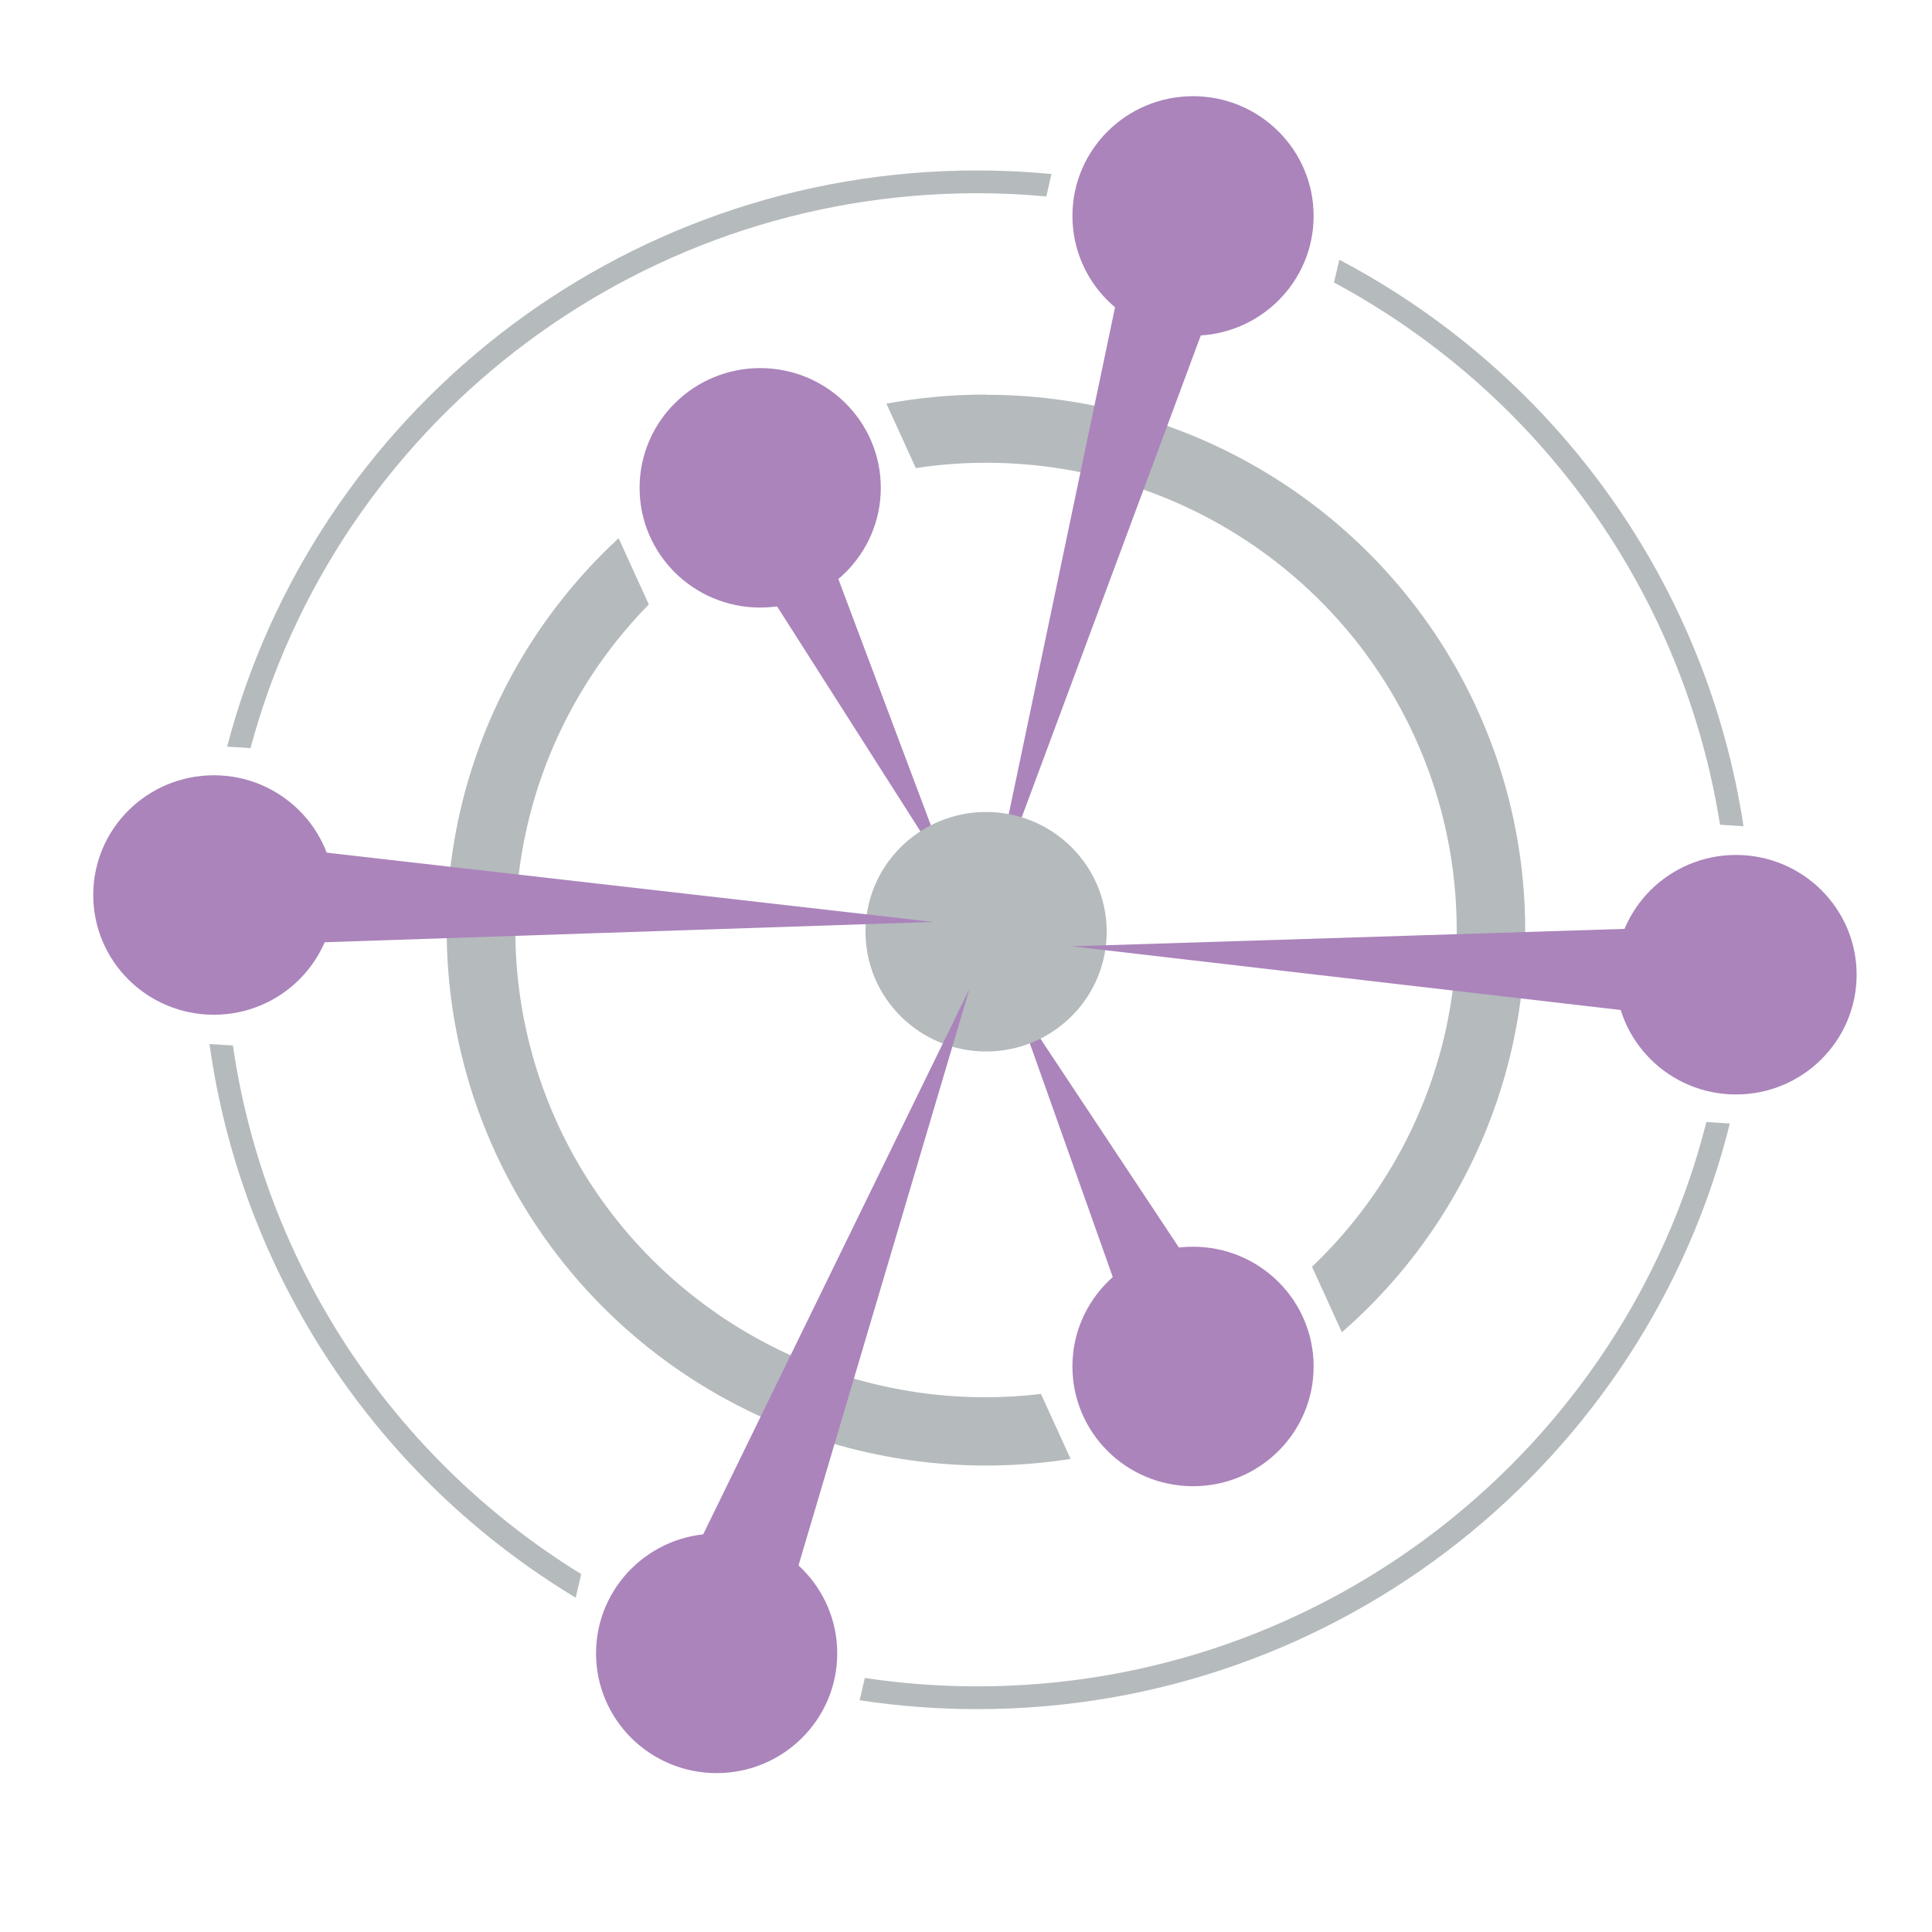
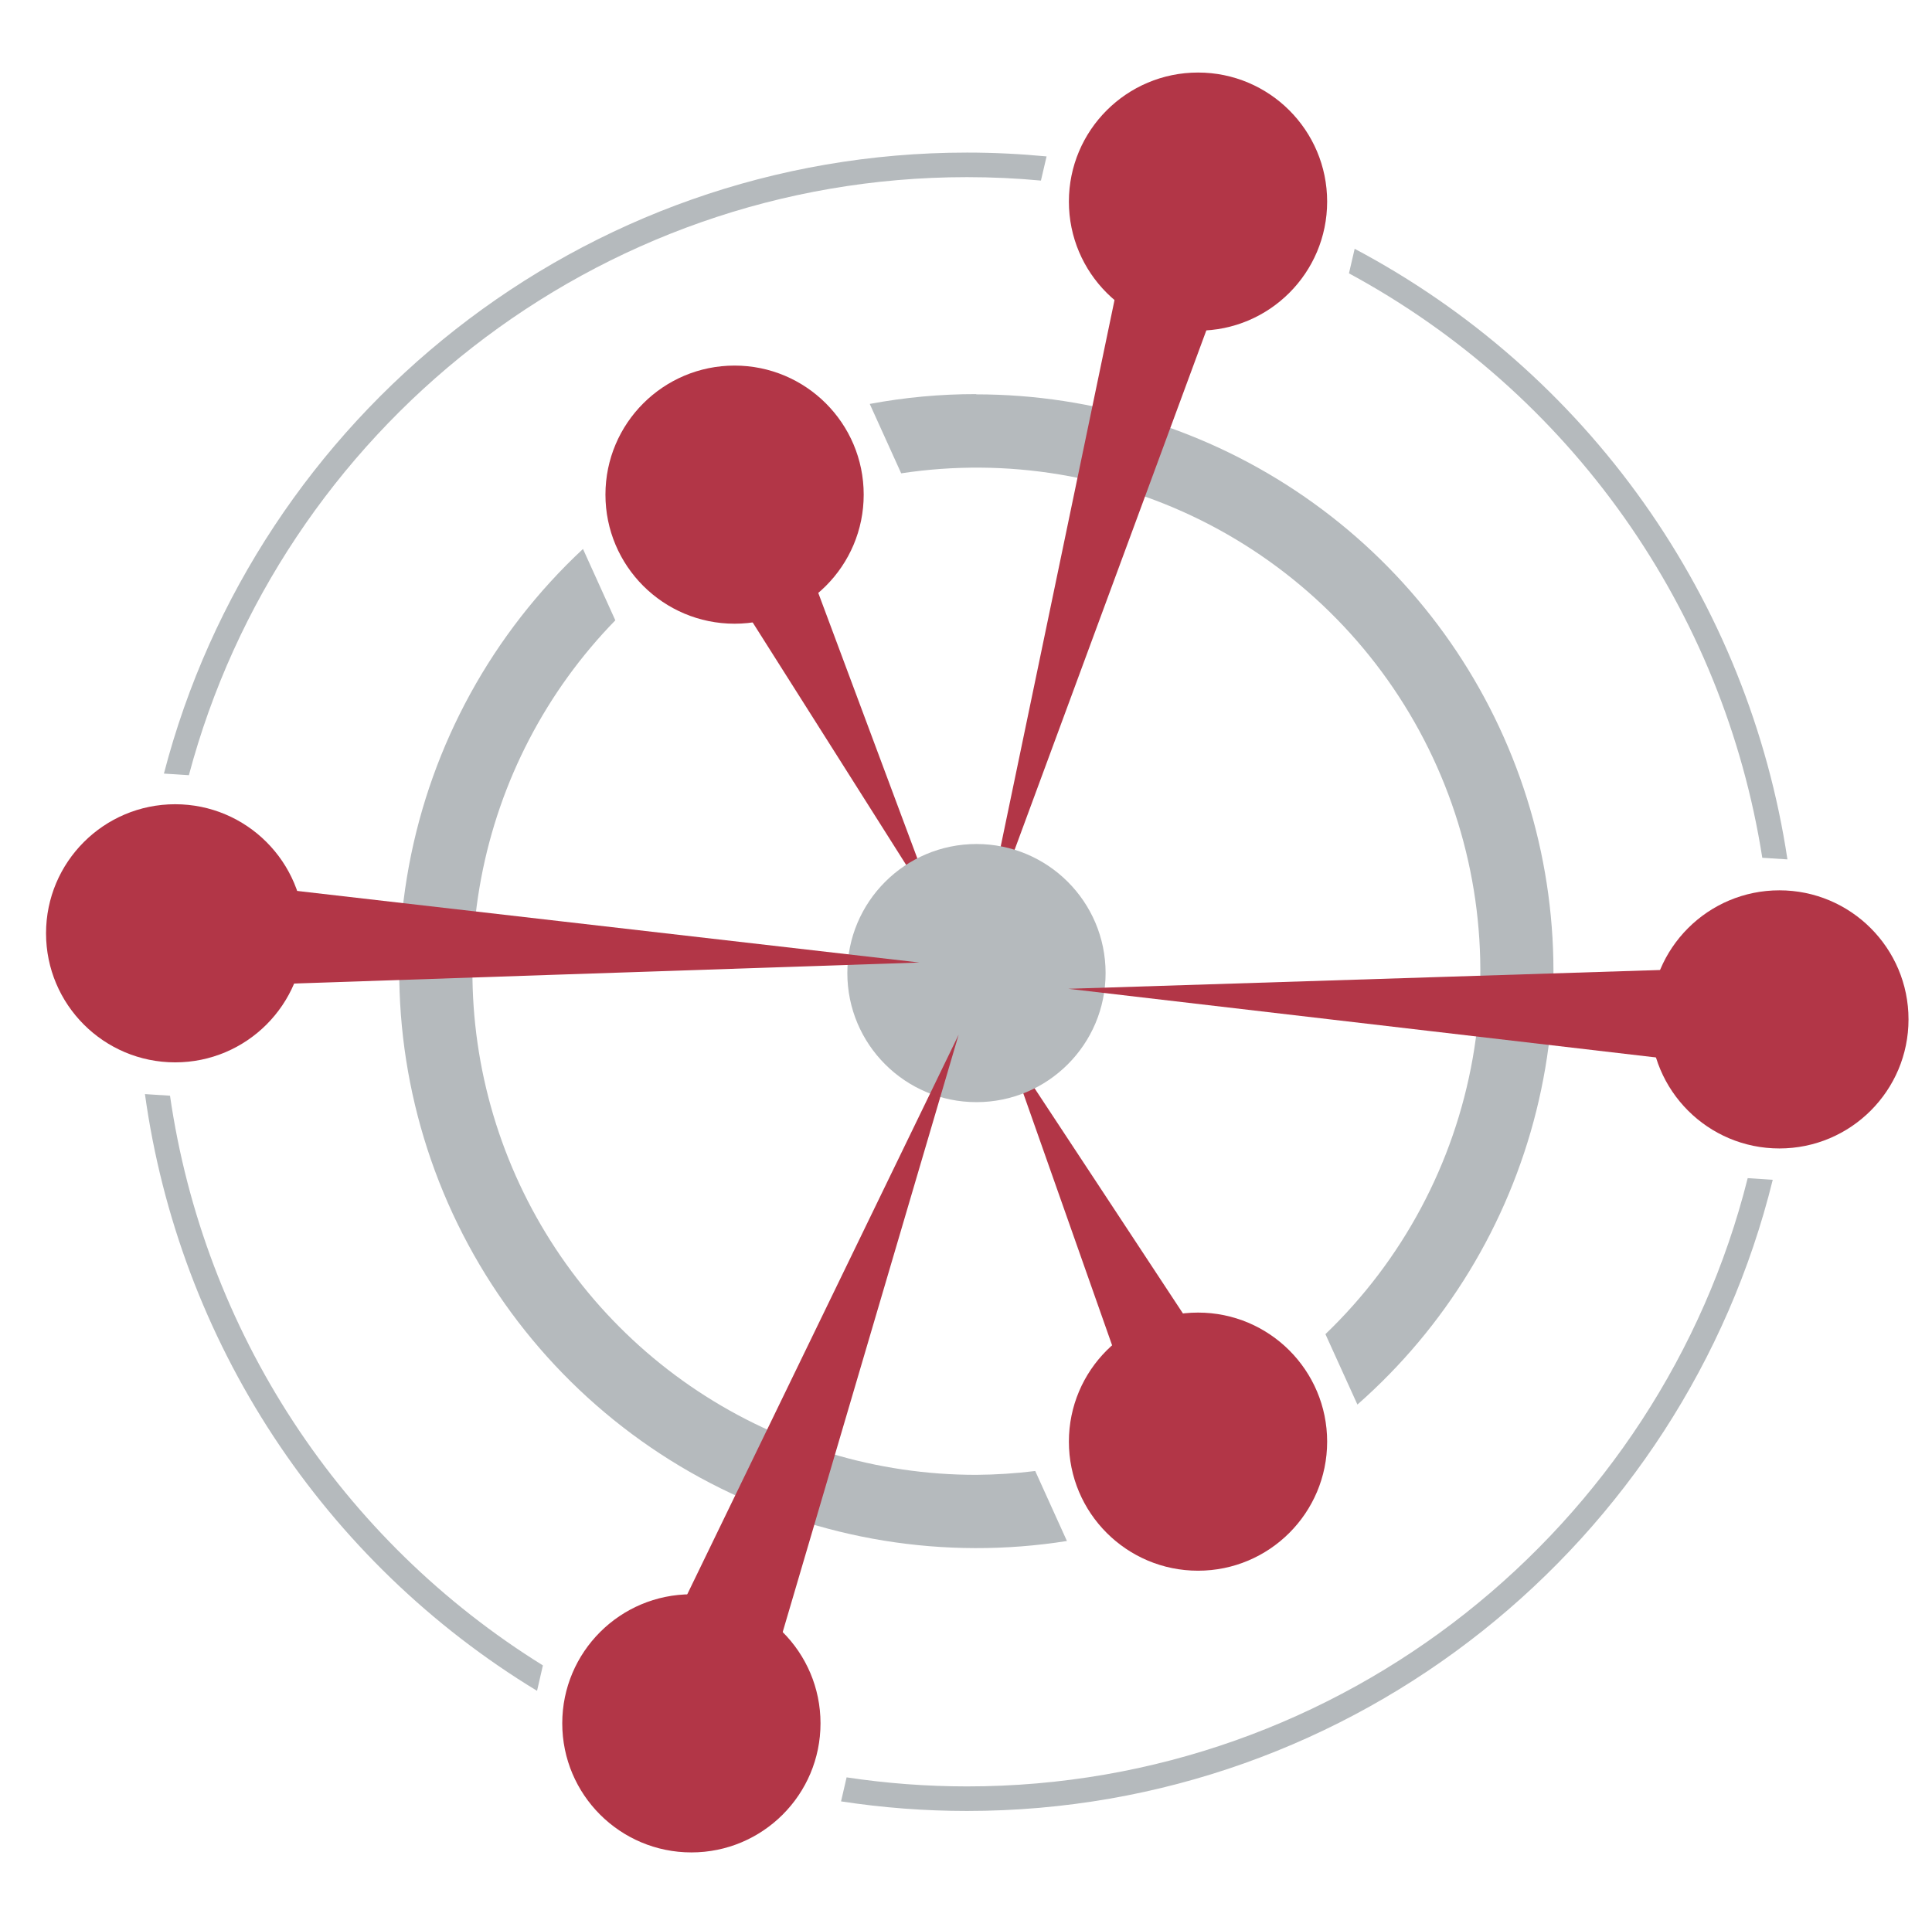
- <svg xmlns="http://www.w3.org/2000/svg" width="57" height="57" viewBox="0 0 57 57" fill="none">
-   <path d="M50.746 24.332L51.439 24.377C50.905 20.859 49.548 17.515 47.477 14.613C45.407 11.71 42.679 9.33 39.514 7.663L39.357 8.335C42.367 9.952 44.961 12.236 46.936 15.011C48.912 17.786 50.215 20.976 50.746 24.332Z" fill="#B5BABD" />
-   <path d="M7.391 22.073C9.911 12.662 18.568 5.701 28.83 5.701C29.518 5.701 30.198 5.733 30.869 5.795L31.022 5.134C30.301 5.065 29.57 5.029 28.83 5.029C18.207 5.029 9.254 12.262 6.701 22.028L7.391 22.073Z" fill="#B5BABD" />
-   <path d="M17.146 46.44C14.391 44.742 12.044 42.467 10.269 39.773C8.494 37.079 7.335 34.032 6.871 30.846L6.181 30.802C6.646 34.15 7.857 37.354 9.726 40.18C11.595 43.005 14.075 45.382 16.985 47.137L17.146 46.44Z" fill="#B5BABD" />
-   <path d="M50.344 33.103C47.929 42.659 39.196 49.753 28.83 49.753C27.721 49.753 26.612 49.67 25.515 49.505L25.362 50.163C26.51 50.337 27.669 50.425 28.83 50.425C39.555 50.425 48.577 43.054 51.035 33.147L50.344 33.103Z" fill="#B5BABD" />
-   <path d="M29.086 41.224C26.357 41.226 23.687 40.428 21.412 38.93C19.137 37.432 17.358 35.302 16.296 32.805C15.235 30.308 14.938 27.556 15.445 24.893C15.951 22.23 17.237 19.774 19.142 17.833L18.251 15.879C15.755 18.185 14.071 21.226 13.447 24.554C12.824 27.882 13.293 31.321 14.787 34.364C16.281 37.407 18.72 39.893 21.744 41.455C24.769 43.017 28.219 43.574 31.586 43.042L30.712 41.126C30.173 41.19 29.63 41.223 29.086 41.224Z" fill="#B5BABD" />
-   <path d="M29.086 11.641C28.102 11.64 27.12 11.73 26.152 11.909L27.019 13.809C29.933 13.37 32.912 13.863 35.524 15.218C38.136 16.573 40.247 18.718 41.549 21.343C42.851 23.968 43.278 26.937 42.767 29.819C42.257 32.701 40.835 35.346 38.709 37.373L39.59 39.306C42.02 37.187 43.741 34.382 44.524 31.267C45.308 28.151 45.116 24.873 43.975 21.868C42.834 18.864 40.798 16.276 38.138 14.45C35.478 12.624 32.32 11.646 29.086 11.647V11.641Z" fill="#B5BABD" />
-   <path d="M34.704 7.621L36.123 8.024L32.672 17.312L29.22 26.6L31.253 16.909L33.285 7.216L34.704 7.621Z" fill="#AB84BB" />
-   <path d="M23.336 16.488L24.327 15.999L26.198 20.981L28.07 25.963L25.207 21.469L22.344 16.976L23.336 16.488Z" fill="#AB84BB" />
-   <path d="M34.117 37.875L35.153 37.366L32.537 33.42L29.92 29.476L31.502 33.931L33.082 38.386L34.117 37.875Z" fill="#AB84BB" />
-   <path d="M29.093 31.022C31.058 31.022 32.651 29.44 32.651 27.489C32.651 25.538 31.058 23.956 29.093 23.956C27.128 23.956 25.535 25.538 25.535 27.489C25.535 29.44 27.128 31.022 29.093 31.022Z" fill="#B5BABD" />
-   <path d="M51.492 28.754L51.43 30.218L41.527 29.069L31.623 27.919L41.59 27.605L51.555 27.29L51.492 28.754Z" fill="#AB84BB" />
-   <path d="M21.433 47.594L19.899 47.005L24.25 38.09L28.602 29.176L25.784 38.679L22.966 48.182L21.433 47.594Z" fill="#AB84BB" />
-   <path d="M7.65 26.4L7.709 24.936L17.614 26.068L27.52 27.2L17.555 27.532L7.59 27.866L7.65 26.4Z" fill="#AB84BB" />
-   <path d="M6.309 29.938C8.274 29.938 9.867 28.357 9.867 26.405C9.867 24.454 8.274 22.873 6.309 22.873C4.344 22.873 2.751 24.454 2.751 26.405C2.751 28.357 4.344 29.938 6.309 29.938Z" fill="#AB84BB" />
-   <path d="M22.428 17.925C24.393 17.925 25.986 16.344 25.986 14.393C25.986 12.441 24.393 10.86 22.428 10.86C20.463 10.86 18.87 12.441 18.87 14.393C18.87 16.344 20.463 17.925 22.428 17.925Z" fill="#AB84BB" />
-   <path d="M35.198 9.904C37.163 9.904 38.756 8.322 38.756 6.371C38.756 4.42 37.163 2.838 35.198 2.838C33.233 2.838 31.64 4.42 31.64 6.371C31.64 8.322 33.233 9.904 35.198 9.904Z" fill="#AB84BB" />
-   <path d="M51.217 32.29C53.182 32.29 54.776 30.708 54.776 28.757C54.776 26.806 53.182 25.224 51.217 25.224C49.252 25.224 47.659 26.806 47.659 28.757C47.659 30.708 49.252 32.29 51.217 32.29Z" fill="#AB84BB" />
-   <path d="M35.198 43.848C37.163 43.848 38.756 42.267 38.756 40.315C38.756 38.364 37.163 36.782 35.198 36.782C33.233 36.782 31.64 38.364 31.64 40.315C31.64 42.267 33.233 43.848 35.198 43.848Z" fill="#AB84BB" />
-   <path d="M21.143 52.312C23.108 52.312 24.701 50.73 24.701 48.779C24.701 46.828 23.108 45.246 21.143 45.246C19.178 45.246 17.585 46.828 17.585 48.779C17.585 50.73 19.178 52.312 21.143 52.312Z" fill="#AB84BB" />
+ <svg xmlns="http://www.w3.org/2000/svg" width="1177" height="1176" viewBox="0 0 1177 1176" fill="none">
+   <path d="M1073.61 522.687L1088.93 523.674C1077.14 445.369 1047.14 370.919 1001.35 306.303C955.563 241.686 895.257 188.702 825.277 151.605L821.805 166.568C888.361 202.548 945.711 253.403 989.386 315.172C1033.06 376.941 1061.88 447.957 1073.61 522.687Z" fill="#B5BABD" />
+   <path d="M115.066 472.381C170.773 262.9 362.2 107.943 589.069 107.943C604.275 107.943 619.302 108.641 634.149 110.038L637.591 95.314C621.637 93.788 605.472 92.98 589.129 92.98C354.267 92.98 156.315 253.982 99.859 471.394L115.066 472.381Z" fill="#B5BABD" />
+   <path d="M330.739 1014.82C269.843 977.019 217.954 926.36 178.712 866.392C139.469 806.425 113.823 738.602 103.571 667.678L88.305 666.69C98.611 741.232 125.396 812.543 166.715 875.442C208.034 938.341 262.849 991.248 327.177 1030.32L330.739 1014.82Z" fill="#B5BABD" />
+   <path d="M1064.72 717.924C1011.32 930.697 818.242 1088.56 589.069 1088.56C564.53 1088.55 540.026 1086.71 515.761 1083.05L512.378 1097.68C537.757 1101.57 563.394 1103.52 589.069 1103.52C826.175 1103.52 1025.65 939.435 1079.98 718.911L1064.72 717.924Z" fill="#B5BABD" />
+   <path d="M594.726 898.706C534.379 898.738 475.363 880.974 425.065 847.638C374.766 814.302 335.42 766.875 311.951 711.292C288.483 655.71 281.933 594.443 293.124 535.158C304.314 475.873 332.746 421.204 374.862 377.995L355.165 334.512C300.047 385.855 262.877 453.536 249.128 527.587C235.38 601.638 245.779 678.146 278.796 745.844C311.812 813.542 365.701 868.852 432.525 903.628C499.349 938.405 575.577 950.81 649.984 939.016L630.677 896.372C618.748 897.839 606.745 898.618 594.726 898.706Z" fill="#B5BABD" />
+   <path d="M594.726 240.156C572.965 240.127 551.248 242.131 529.859 246.141L549.017 288.426C613.439 278.652 679.3 289.637 737.059 319.79C794.817 349.943 841.473 397.698 870.266 456.135C899.058 514.572 908.493 580.656 897.202 644.813C885.911 708.969 854.481 767.866 807.466 812.968L826.953 855.882C880.625 808.696 918.64 746.28 935.935 676.95C953.231 607.62 948.985 534.668 923.763 467.811C898.541 400.954 853.541 343.368 794.758 302.723C735.975 262.079 666.199 240.306 594.726 240.305V240.156Z" fill="#B5BABD" />
+   <path d="M718.922 150.677L750.293 159.655L673.991 366.413L597.69 573.172L642.62 357.436L687.551 141.669L718.922 150.677Z" fill="#B23647" />
+   <path d="M467.597 348.069L489.509 337.176L530.877 448.081L572.246 558.987L508.966 458.944L445.656 358.932L467.597 348.069Z" fill="#B23647" />
+   <path d="M705.96 824.161L728.86 812.819L671.028 724.986L613.165 637.183L648.128 736.358L683.061 835.533L705.96 824.161Z" fill="#B23647" />
+   <path d="M594.876 671.598C638.322 671.598 673.542 636.387 673.542 592.953C673.542 549.518 638.322 514.307 594.876 514.307C551.43 514.307 516.21 549.518 516.21 592.953C516.21 636.387 551.43 671.598 594.876 671.598Z" fill="#B5BABD" />
+   <path d="M1090.1 621.113L1088.72 653.702L869.789 628.116L650.822 602.529L871.166 595.526L1091.48 588.524L1090.1 621.113Z" fill="#B23647" />
+   <path d="M425.51 1040.5L391.595 1027.39L487.802 828.949L584.01 630.51L521.717 842.056L459.425 1053.6L425.51 1040.5Z" fill="#B23647" />
+   <path d="M120.783 568.713L122.1 536.123L341.096 561.321L560.093 586.519L339.779 593.91L119.466 601.332L120.783 568.713Z" fill="#B23647" />
+   <path d="M106.714 647.358C150.16 647.358 185.381 612.147 185.381 568.713C185.381 525.278 150.16 490.067 106.714 490.067C63.268 490.067 28.048 525.278 28.048 568.713C28.048 612.147 63.268 647.358 106.714 647.358Z" fill="#B23647" />
+   <path d="M447.511 380.06C490.958 380.06 526.178 344.849 526.178 301.414C526.178 257.98 490.958 222.769 447.511 222.769C404.065 222.769 368.845 257.98 368.845 301.414C368.845 344.849 404.065 380.06 447.511 380.06Z" fill="#B23647" />
+   <path d="M729.848 201.491C773.294 201.491 808.514 166.281 808.514 122.846C808.514 79.411 773.294 44.201 729.848 44.201C686.402 44.201 651.182 79.411 651.182 122.846C651.182 166.281 686.402 201.491 729.848 201.491Z" fill="#B23647" />
+   <path d="M1084.03 699.818C1127.47 699.818 1162.69 664.608 1162.69 621.173C1162.69 577.738 1127.47 542.528 1084.03 542.528C1040.58 542.528 1005.36 577.738 1005.36 621.173C1005.36 664.608 1040.58 699.818 1084.03 699.818Z" fill="#B23647" />
+   <path d="M729.848 957.122C773.294 957.122 808.514 921.911 808.514 878.476C808.514 835.042 773.294 799.831 729.848 799.831C686.402 799.831 651.182 835.042 651.182 878.476C651.182 921.911 686.402 957.122 729.848 957.122Z" fill="#B23647" />
+   <path d="M421.2 1128.78C464.646 1128.78 499.866 1093.57 499.866 1050.13C499.866 1006.7 464.646 971.486 421.2 971.486C377.754 971.486 342.533 1006.7 342.533 1050.13C342.533 1093.57 377.754 1128.78 421.2 1128.78Z" fill="#B23647" />
</svg>
